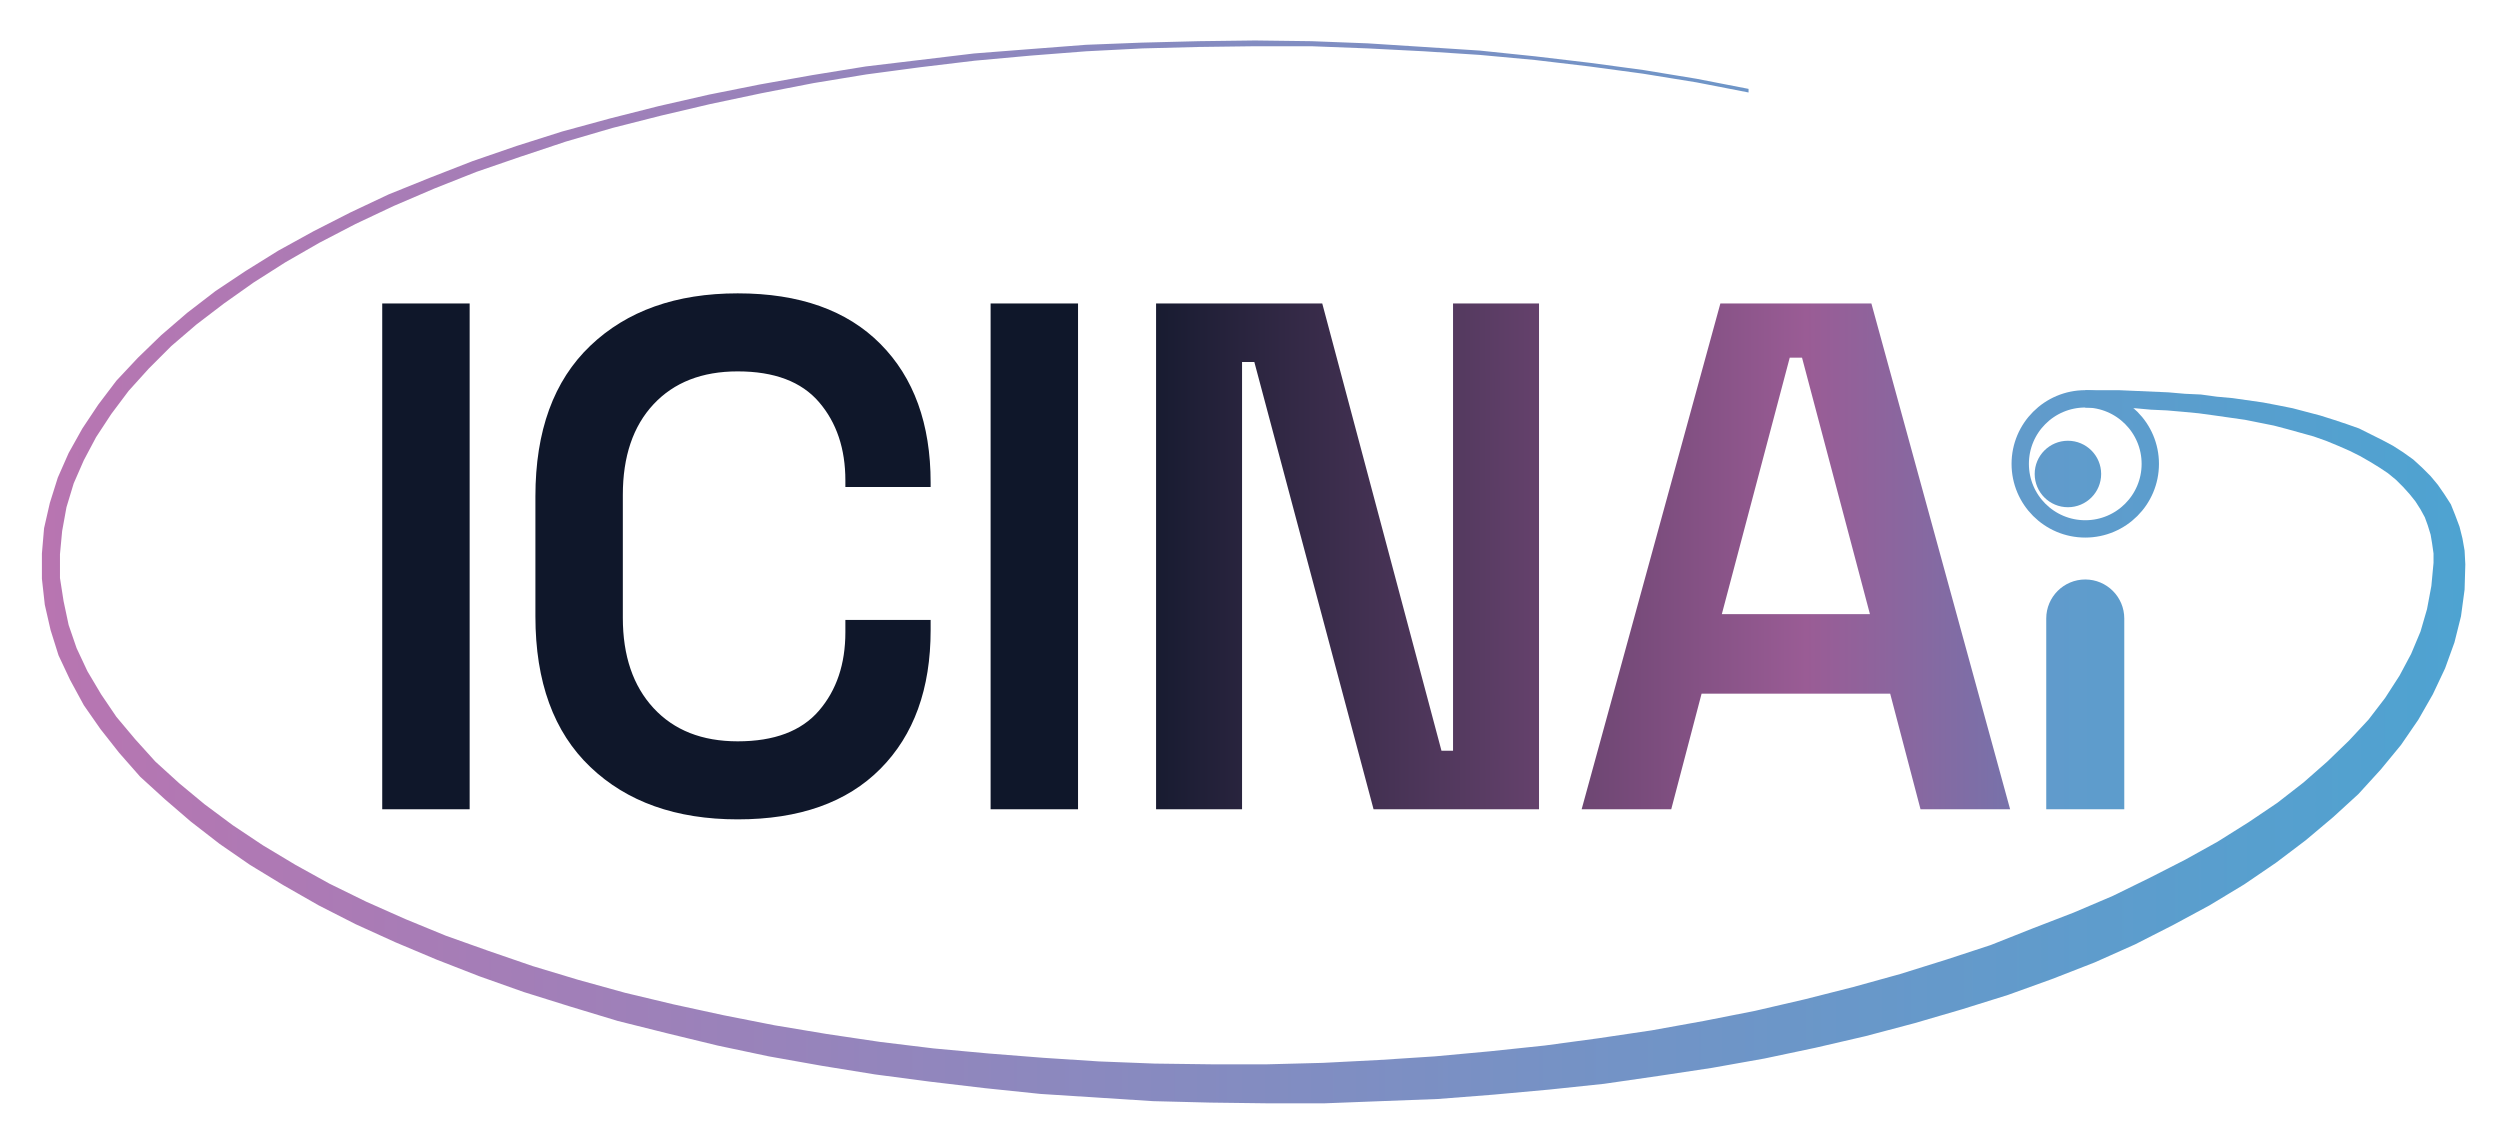
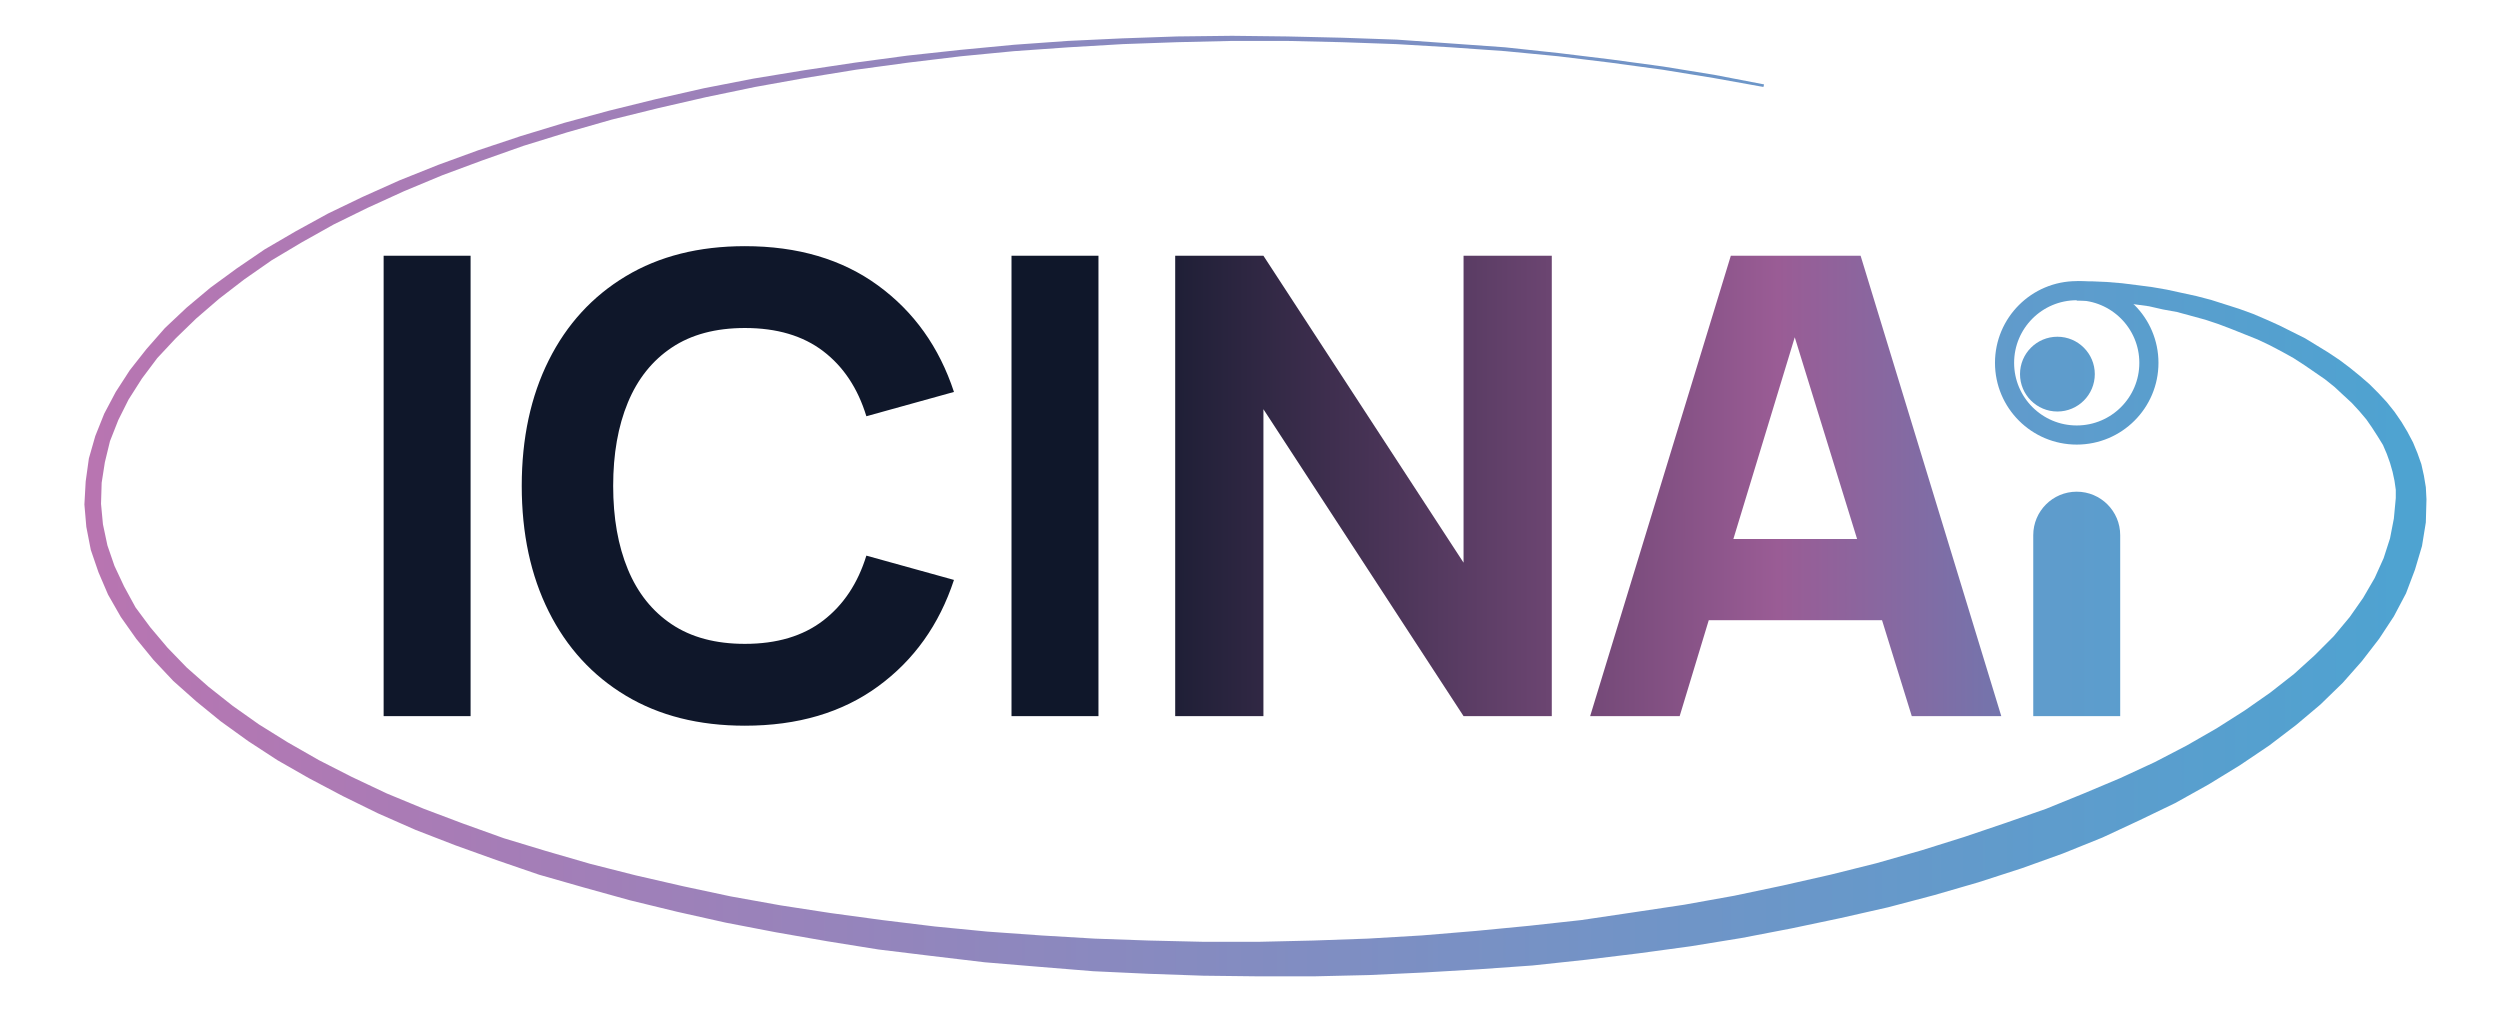
- <svg xmlns="http://www.w3.org/2000/svg" viewBox="-46 -12 346 156" role="img" aria-label="ICINAi">
+ <svg xmlns="http://www.w3.org/2000/svg" viewBox="-52 -12 391 158" role="img" aria-label="ICINAi">
  <defs>
-     <linearGradient id="icinai-color-on-light-logo-brand" gradientUnits="userSpaceOnUse" x1="-40" y1="0" x2="295" y2="0">
+     <linearGradient id="icinai-color-on-light-logo-brand" gradientUnits="userSpaceOnUse" x1="-37.5" y1="0" x2="325.1" y2="0">
      <stop offset="0" stop-color="#B875B1" />
      <stop offset="0.5" stop-color="#838CC1" />
      <stop offset="1" stop-color="#4EA3D1" />
    </linearGradient>
-     <linearGradient id="icinai-color-on-light-logo-fade" gradientUnits="userSpaceOnUse" x1="0" y1="0" x2="240" y2="0">
+     <linearGradient id="icinai-color-on-light-logo-fade" gradientUnits="userSpaceOnUse" x1="0" y1="0" x2="266.0" y2="0">
      <stop offset="0" stop-color="#0F172A" />
      <stop offset="0.45" stop-color="#0F172A" />
      <stop offset="0.85" stop-color="#9A5C95" />
      <stop offset="1" stop-color="#6E78B0" />
    </linearGradient>
  </defs>
-   <path d="M196.0 0.3 188.8 -1.1 181.5 -2.3 174.1 -3.3 166.5 -4.2 158.8 -5.0 151.1 -5.5 143.3 -6.0 135.5 -6.3 127.7 -6.4 119.9 -6.3 112.0 -6.1 104.3 -5.8 96.5 -5.2 88.8 -4.6 81.3 -3.7 73.8 -2.8 66.4 -1.6 59.1 -0.3 52.1 1.1 45.1 2.7 38.4 4.4 31.8 6.2 25.5 8.2 19.4 10.3 13.5 12.6 7.8 14.9 2.5 17.4 -2.6 20.0 -7.5 22.7 -12.0 25.5 -16.2 28.3 -20.1 31.3 -23.7 34.4 -26.9 37.5 -29.9 40.7 -32.4 44.0 -34.6 47.3 -36.5 50.7 -38.0 54.1 -39.1 57.6 -39.9 61.1 -40.2 64.6 -40.2 68.1 -39.8 71.7 -39.0 75.2 -37.9 78.7 -36.3 82.1 -34.4 85.6 -32.1 88.9 -29.5 92.2 -26.6 95.5 -23.2 98.6 -19.6 101.7 -15.6 104.8 -11.4 107.7 -6.8 110.5 -1.9 113.3 3.2 115.9 8.7 118.4 14.4 120.8 20.3 123.1 26.5 125.3 32.9 127.3 39.5 129.3 46.3 131.0 53.3 132.7 60.4 134.2 67.7 135.5 75.1 136.7 82.7 137.7 90.3 138.6 98.0 139.4 105.8 139.9 113.6 140.4 121.5 140.6 129.4 140.7 137.3 140.7 145.1 140.4 153.0 140.1 160.7 139.5 168.4 138.8 176.0 138.0 183.6 136.9 190.9 135.8 198.2 134.5 205.3 133.0 212.2 131.4 219.0 129.6 225.5 127.7 231.9 125.7 238.0 123.5 243.9 121.2 249.5 118.7 254.8 116.0 259.8 113.3 264.6 110.4 269.0 107.4 273.1 104.3 276.9 101.1 280.4 97.9 283.5 94.5 286.3 91.1 288.7 87.6 290.7 84.1 292.4 80.5 293.7 76.9 294.6 73.3 295.1 69.6 295.2 66.1 295.1 64.2 294.8 62.5 294.4 60.9 293.8 59.3 293.2 57.8 292.3 56.4 291.4 55.1 290.4 53.9 289.2 52.7 288.0 51.6 286.6 50.6 285.2 49.7 283.7 48.9 282.1 48.1 280.5 47.3 278.8 46.7 277.0 46.1 275.1 45.5 273.2 45.0 271.3 44.5 269.3 44.1 267.2 43.7 265.1 43.4 263.0 43.1 260.8 42.9 258.6 42.6 256.4 42.5 254.1 42.3 251.8 42.2 249.5 42.1 247.2 42.0 244.9 42.0 242.6 42.0 242.6 44.4 244.9 44.4 247.2 44.5 249.5 44.5 251.7 44.7 253.9 44.8 256.2 45.0 258.3 45.2 260.5 45.5 262.6 45.8 264.7 46.1 266.7 46.5 268.7 46.9 270.6 47.4 272.4 47.9 274.2 48.4 275.9 49.0 277.6 49.7 279.2 50.4 280.6 51.1 282.0 51.9 283.3 52.7 284.5 53.5 285.6 54.4 286.6 55.4 287.5 56.4 288.3 57.4 289.0 58.5 289.6 59.6 290.0 60.7 290.4 62.0 290.6 63.2 290.8 64.6 290.8 65.9 290.5 69.1 289.9 72.3 289.0 75.4 287.7 78.5 286.1 81.5 284.1 84.6 281.8 87.6 279.1 90.5 276.1 93.4 272.8 96.3 269.2 99.1 265.2 101.8 260.9 104.5 256.4 107.0 251.5 109.5 246.4 112.0 241.0 114.3 235.3 116.5 229.5 118.8 223.4 120.8 217.0 122.8 210.5 124.6 203.8 126.3 196.9 127.9 189.8 129.3 182.6 130.6 175.2 131.7 167.8 132.7 160.2 133.5 152.6 134.2 144.9 134.7 137.1 135.1 129.4 135.3 121.6 135.3 113.8 135.2 106.1 134.9 98.4 134.4 90.8 133.8 83.2 133.1 75.8 132.2 68.4 131.1 61.2 129.9 54.1 128.5 47.2 127.0 40.5 125.4 34.0 123.6 27.7 121.7 21.6 119.6 15.7 117.5 10.1 115.2 4.7 112.8 -0.4 110.3 -5.1 107.7 -9.6 105.0 -13.8 102.2 -17.7 99.3 -21.2 96.4 -24.5 93.4 -27.3 90.3 -29.9 87.2 -32.0 84.1 -33.9 80.9 -35.4 77.7 -36.5 74.5 -37.2 71.2 -37.7 68.0 -37.7 64.7 -37.4 61.5 -36.8 58.2 -35.8 54.9 -34.4 51.7 -32.7 48.5 -30.6 45.3 -28.2 42.1 -25.4 39.0 -22.3 35.9 -18.8 32.9 -15.0 30.0 -10.9 27.1 -6.5 24.3 -1.8 21.6 3.2 19.0 8.5 16.5 14.1 14.1 19.9 11.8 26.0 9.7 32.3 7.6 38.8 5.7 45.5 4.0 52.3 2.4 59.4 0.9 66.6 -0.5 73.9 -1.7 81.4 -2.7 88.9 -3.6 96.6 -4.3 104.3 -4.9 112.1 -5.3 119.9 -5.5 127.7 -5.6 135.5 -5.6 143.3 -5.3 151.1 -4.9 158.8 -4.4 166.4 -3.7 174.0 -2.8 181.4 -1.8 188.8 -0.6 196.0 0.8Z" fill="url(#icinai-color-on-light-logo-brand)" />
-   <path d="M6.9 100.0V30.0H19.0V100.0Z M56.1 101.4Q43.3 101.4 35.7 94.15Q28.1 86.9 28.1 73.3V56.7Q28.1 43.1 35.7 35.85Q43.3 28.6 56.1 28.6Q68.9 28.6 75.85 35.6Q82.8 42.6 82.8 54.8V55.4H71.0V54.5Q71.0 47.9 67.35 43.65Q63.7 39.4 56.1 39.4Q48.7 39.4 44.45 43.95Q40.2 48.5 40.2 56.5V73.5Q40.2 81.4 44.45 86.0Q48.7 90.6 56.1 90.6Q63.7 90.6 67.35 86.35Q71.0 82.1 71.0 75.5V73.8H82.8V75.2Q82.8 87.4 75.85 94.4Q68.9 101.4 56.1 101.4Z M91.1 100.0V30.0H103.2V100.0Z M114 100.0V30.0H137.0L153.5 91.9H155.1V30.0H167.0V100.0H144.1L127.6 38.1H125.9V100.0Z M172.9 100.0 192.1 30.0H213.0L232.2 100.0H219.8L215.6 84.0H189.5L185.3 100.0ZM192.3 73.0H212.8L203.4 37.5H201.7Z" fill="url(#icinai-color-on-light-logo-fade)" />
-   <path d="M237.2 100 V73.6 A5.4 5.4 0 0 1 248 73.6 V100 Z" fill="url(#icinai-color-on-light-logo-brand)" />
-   <circle cx="242.6" cy="52.2" r="9.0" fill="none" stroke="url(#icinai-color-on-light-logo-brand)" stroke-width="2.4" />
-   <circle cx="240.2" cy="53.6" r="4.6" fill="url(#icinai-color-on-light-logo-brand)" />
+   <path d="M223.9 1.2 216.1 -0.3 208.1 -1.6 200.0 -2.7 191.8 -3.7 183.4 -4.6 175.0 -5.2 166.5 -5.8 157.9 -6.1 149.3 -6.3 140.7 -6.4 132.1 -6.3 123.5 -6.0 115.0 -5.6 106.6 -5.0 98.2 -4.2 89.9 -3.3 81.7 -2.2 73.7 -1.0 65.8 0.3 58.1 1.8 50.6 3.5 43.3 5.3 36.3 7.2 29.4 9.3 22.8 11.5 16.5 13.8 10.5 16.2 4.7 18.8 -0.7 21.4 -5.8 24.2 -10.6 27.0 -15.0 30.0 -19.1 33.0 -22.8 36.1 -26.2 39.3 -29.1 42.6 -31.7 45.9 -33.9 49.3 -35.7 52.7 -37.1 56.2 -38.1 59.7 -38.6 63.3 -38.8 66.9 -38.5 70.4 -37.8 74.0 -36.6 77.5 -35.1 81.0 -33.1 84.5 -30.7 87.9 -28.0 91.2 -24.9 94.5 -21.3 97.7 -17.5 100.8 -13.2 103.9 -8.6 106.9 -3.7 109.7 1.6 112.5 7.1 115.2 13.0 117.8 19.2 120.2 25.6 122.5 32.3 124.8 39.3 126.8 46.5 128.8 53.9 130.6 61.5 132.3 69.3 133.8 77.3 135.2 85.4 136.5 93.6 137.5 102.0 138.5 110.4 139.2 119.0 139.9 127.6 140.3 136.2 140.6 144.8 140.7 153.5 140.7 162.1 140.5 170.7 140.1 179.2 139.6 187.7 139.0 196.1 138.1 204.3 137.1 212.4 136.0 220.4 134.7 228.2 133.2 235.8 131.6 243.3 129.9 250.5 128.0 257.4 126.0 264.2 123.8 270.6 121.5 276.8 119.0 282.6 116.3 288.2 113.6 293.4 110.7 298.3 107.7 302.9 104.6 307.1 101.4 310.9 98.2 314.4 94.8 317.4 91.4 320.1 87.9 322.4 84.4 324.3 80.8 325.7 77.1 326.8 73.4 327.4 69.7 327.5 66.1 327.4 64.2 327.1 62.4 326.7 60.6 326.1 58.9 325.4 57.2 324.5 55.5 323.6 54.0 322.5 52.4 321.3 50.9 320.0 49.5 318.6 48.1 317.1 46.8 315.5 45.5 313.9 44.3 312.1 43.1 310.3 42.0 308.5 40.9 306.5 39.9 304.5 38.9 302.5 38.0 300.4 37.1 298.2 36.3 296.0 35.6 293.8 34.9 291.5 34.3 289.2 33.8 286.9 33.3 284.6 32.9 282.3 32.6 279.9 32.3 277.5 32.1 275.2 32.0 272.8 32.0 272.8 35.0 275.1 35.0 277.3 35.1 279.6 35.3 281.9 35.6 284.1 35.9 286.3 36.4 288.5 36.8 290.7 37.4 292.9 38.0 295.0 38.7 297.1 39.5 299.1 40.3 301.1 41.1 303.0 42.0 304.9 43.0 306.7 44.0 308.4 45.1 310.0 46.2 311.6 47.3 313.1 48.5 314.5 49.8 315.8 51.0 317.0 52.3 318.1 53.6 319.0 54.9 319.9 56.3 320.7 57.6 321.3 59.0 321.8 60.4 322.2 61.8 322.5 63.2 322.7 64.6 322.7 65.9 322.4 69.1 321.8 72.2 320.8 75.3 319.4 78.4 317.6 81.5 315.5 84.5 313.0 87.5 310.0 90.5 306.8 93.4 303.1 96.3 299.1 99.1 294.7 101.9 290.0 104.6 285.0 107.2 279.6 109.7 273.9 112.1 268.0 114.5 261.7 116.7 255.2 118.9 248.5 121.0 241.5 123.0 234.3 124.8 226.8 126.5 219.2 128.1 211.4 129.5 203.4 130.7 195.3 131.9 187.1 132.8 178.8 133.6 170.4 134.3 161.9 134.8 153.4 135.1 144.8 135.3 136.3 135.3 127.7 135.1 119.2 134.8 110.8 134.3 102.4 133.7 94.2 132.9 86.0 131.9 77.9 130.8 70.1 129.6 62.3 128.2 54.8 126.6 47.4 124.9 40.3 123.1 33.4 121.1 26.8 119.1 20.4 116.8 14.3 114.5 8.5 112.1 3.0 109.5 -2.1 106.9 -7.0 104.1 -11.5 101.3 -15.6 98.4 -19.4 95.4 -22.8 92.4 -25.8 89.3 -28.5 86.1 -30.8 83.0 -32.6 79.7 -34.1 76.5 -35.2 73.3 -35.9 70.0 -36.2 66.8 -36.1 63.5 -35.6 60.3 -34.8 57.0 -33.5 53.7 -31.9 50.5 -29.8 47.2 -27.4 44.0 -24.5 40.9 -21.3 37.8 -17.7 34.7 -13.8 31.7 -9.5 28.7 -4.8 25.9 0.2 23.1 5.5 20.5 11.2 17.9 17.2 15.4 23.4 13.1 29.9 10.8 36.7 8.7 43.7 6.7 51.0 4.9 58.4 3.2 66.1 1.6 73.9 0.2 81.9 -1.1 90.0 -2.2 98.3 -3.2 106.6 -4.0 115.1 -4.6 123.6 -5.1 132.1 -5.4 140.7 -5.6 149.3 -5.6 157.9 -5.4 166.4 -5.1 174.9 -4.6 183.4 -4.0 191.7 -3.2 199.9 -2.2 208.0 -1.1 216.0 0.2 223.8 1.6Z" fill="url(#icinai-color-on-light-logo-brand)" />
+   <path d="M8.0 100.0V28.0H21.6V100.0Z M64.5 101.5Q53.7 101.5 45.875 96.8Q38.05 92.1 33.825 83.65Q29.6 75.2 29.6 64.0Q29.6 52.8 33.825 44.35Q38.05 35.9 45.875 31.2Q53.7 26.5 64.5 26.5Q76.9 26.5 85.325 32.65Q93.75 38.8 97.2 49.3L83.5 53.1Q81.5 46.55 76.75 42.925Q72.0 39.3 64.5 39.3Q57.65 39.3 53.075 42.35Q48.5 45.4 46.2 50.95Q43.9 56.5 43.9 64.0Q43.9 71.5 46.2 77.05Q48.5 82.6 53.075 85.65Q57.65 88.7 64.5 88.7Q72.0 88.7 76.75 85.05Q81.5 81.4 83.5 74.9L97.2 78.7Q93.75 89.2 85.325 95.35Q76.9 101.5 64.5 101.5Z M106.2 100.0V28.0H119.8V100.0Z M131.8 100.0V28.0H145.6L176.9 76.0V28.0H190.7V100.0H176.9L145.6 52.0V100.0Z M196.7 100.0 218.7 28.0H239L261.0 100.0H247L242.35 85.0H215.25L210.7 100.0ZM238.45 72.3 228.7 40.75 219.1 72.3Z" fill="url(#icinai-color-on-light-logo-fade)" />
+   <path d="M266.0 100 V71.7 A6.8 6.8 0 0 1 279.6 71.7 V100 Z" fill="url(#icinai-color-on-light-logo-brand)" />
+   <circle cx="272.8" cy="44.75" r="11.288" fill="none" stroke="url(#icinai-color-on-light-logo-brand)" stroke-width="2.992" />
+   <circle cx="269.778" cy="46.513" r="5.848" fill="url(#icinai-color-on-light-logo-brand)" />
</svg>
